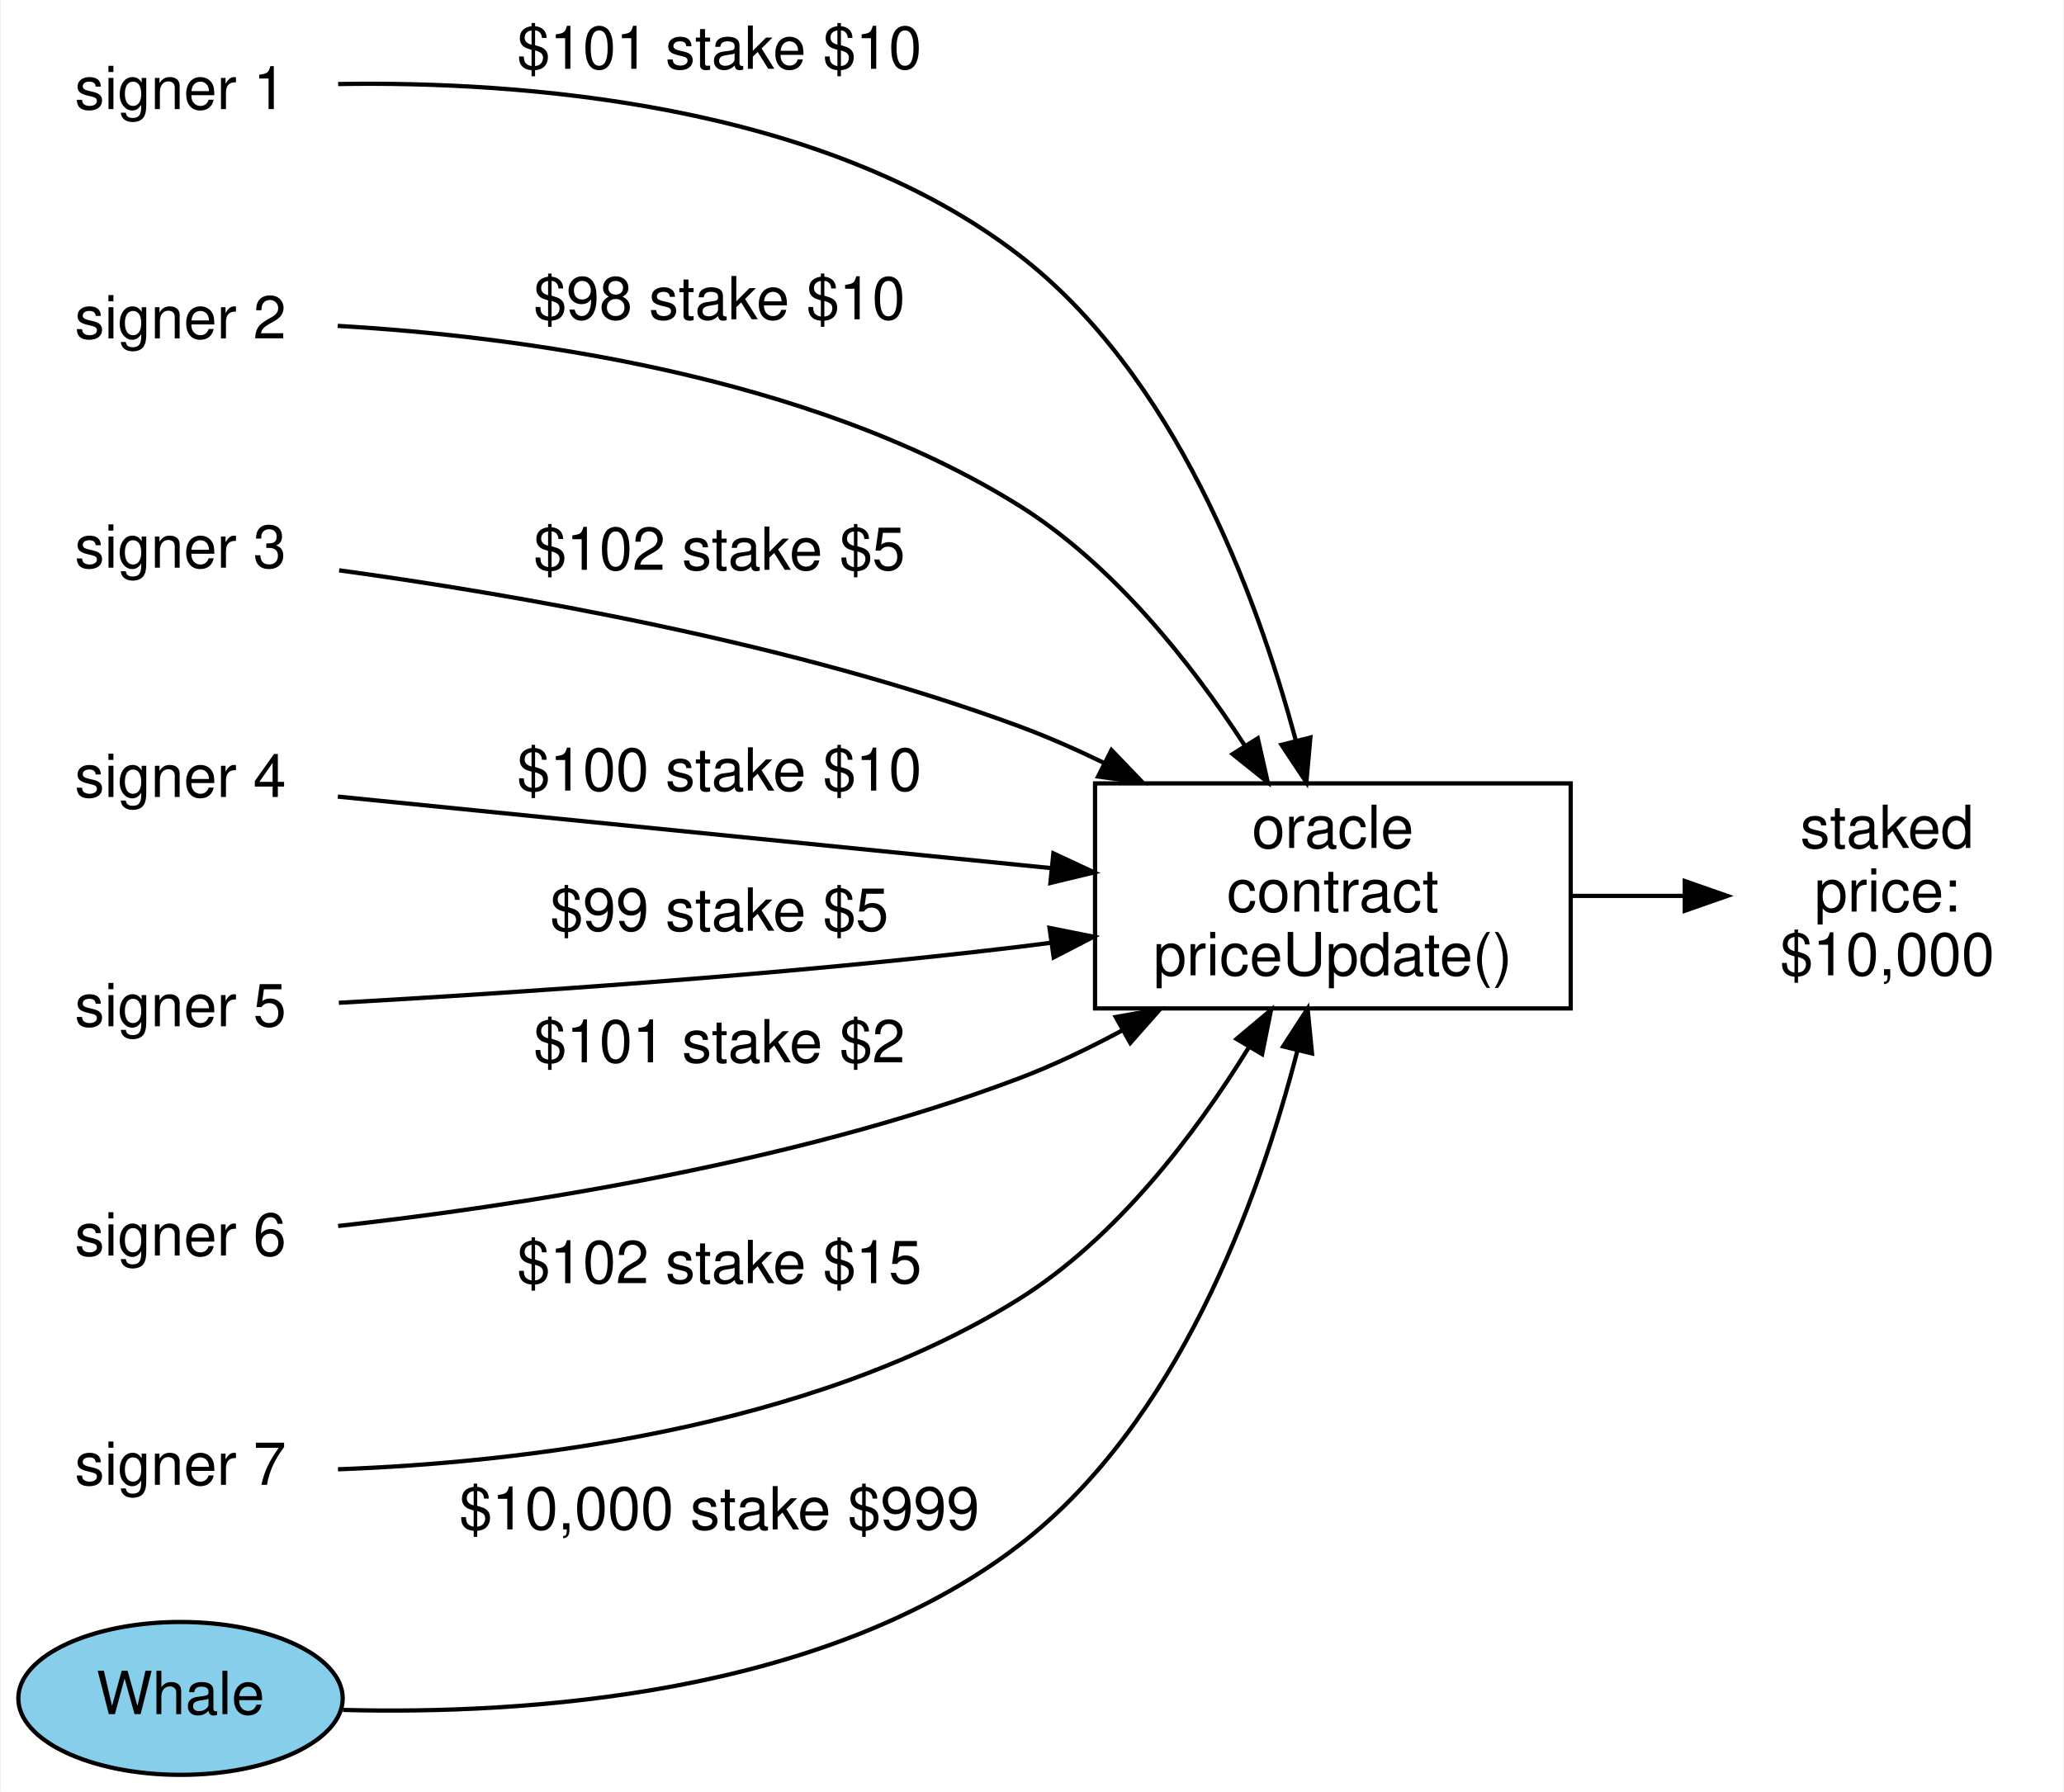
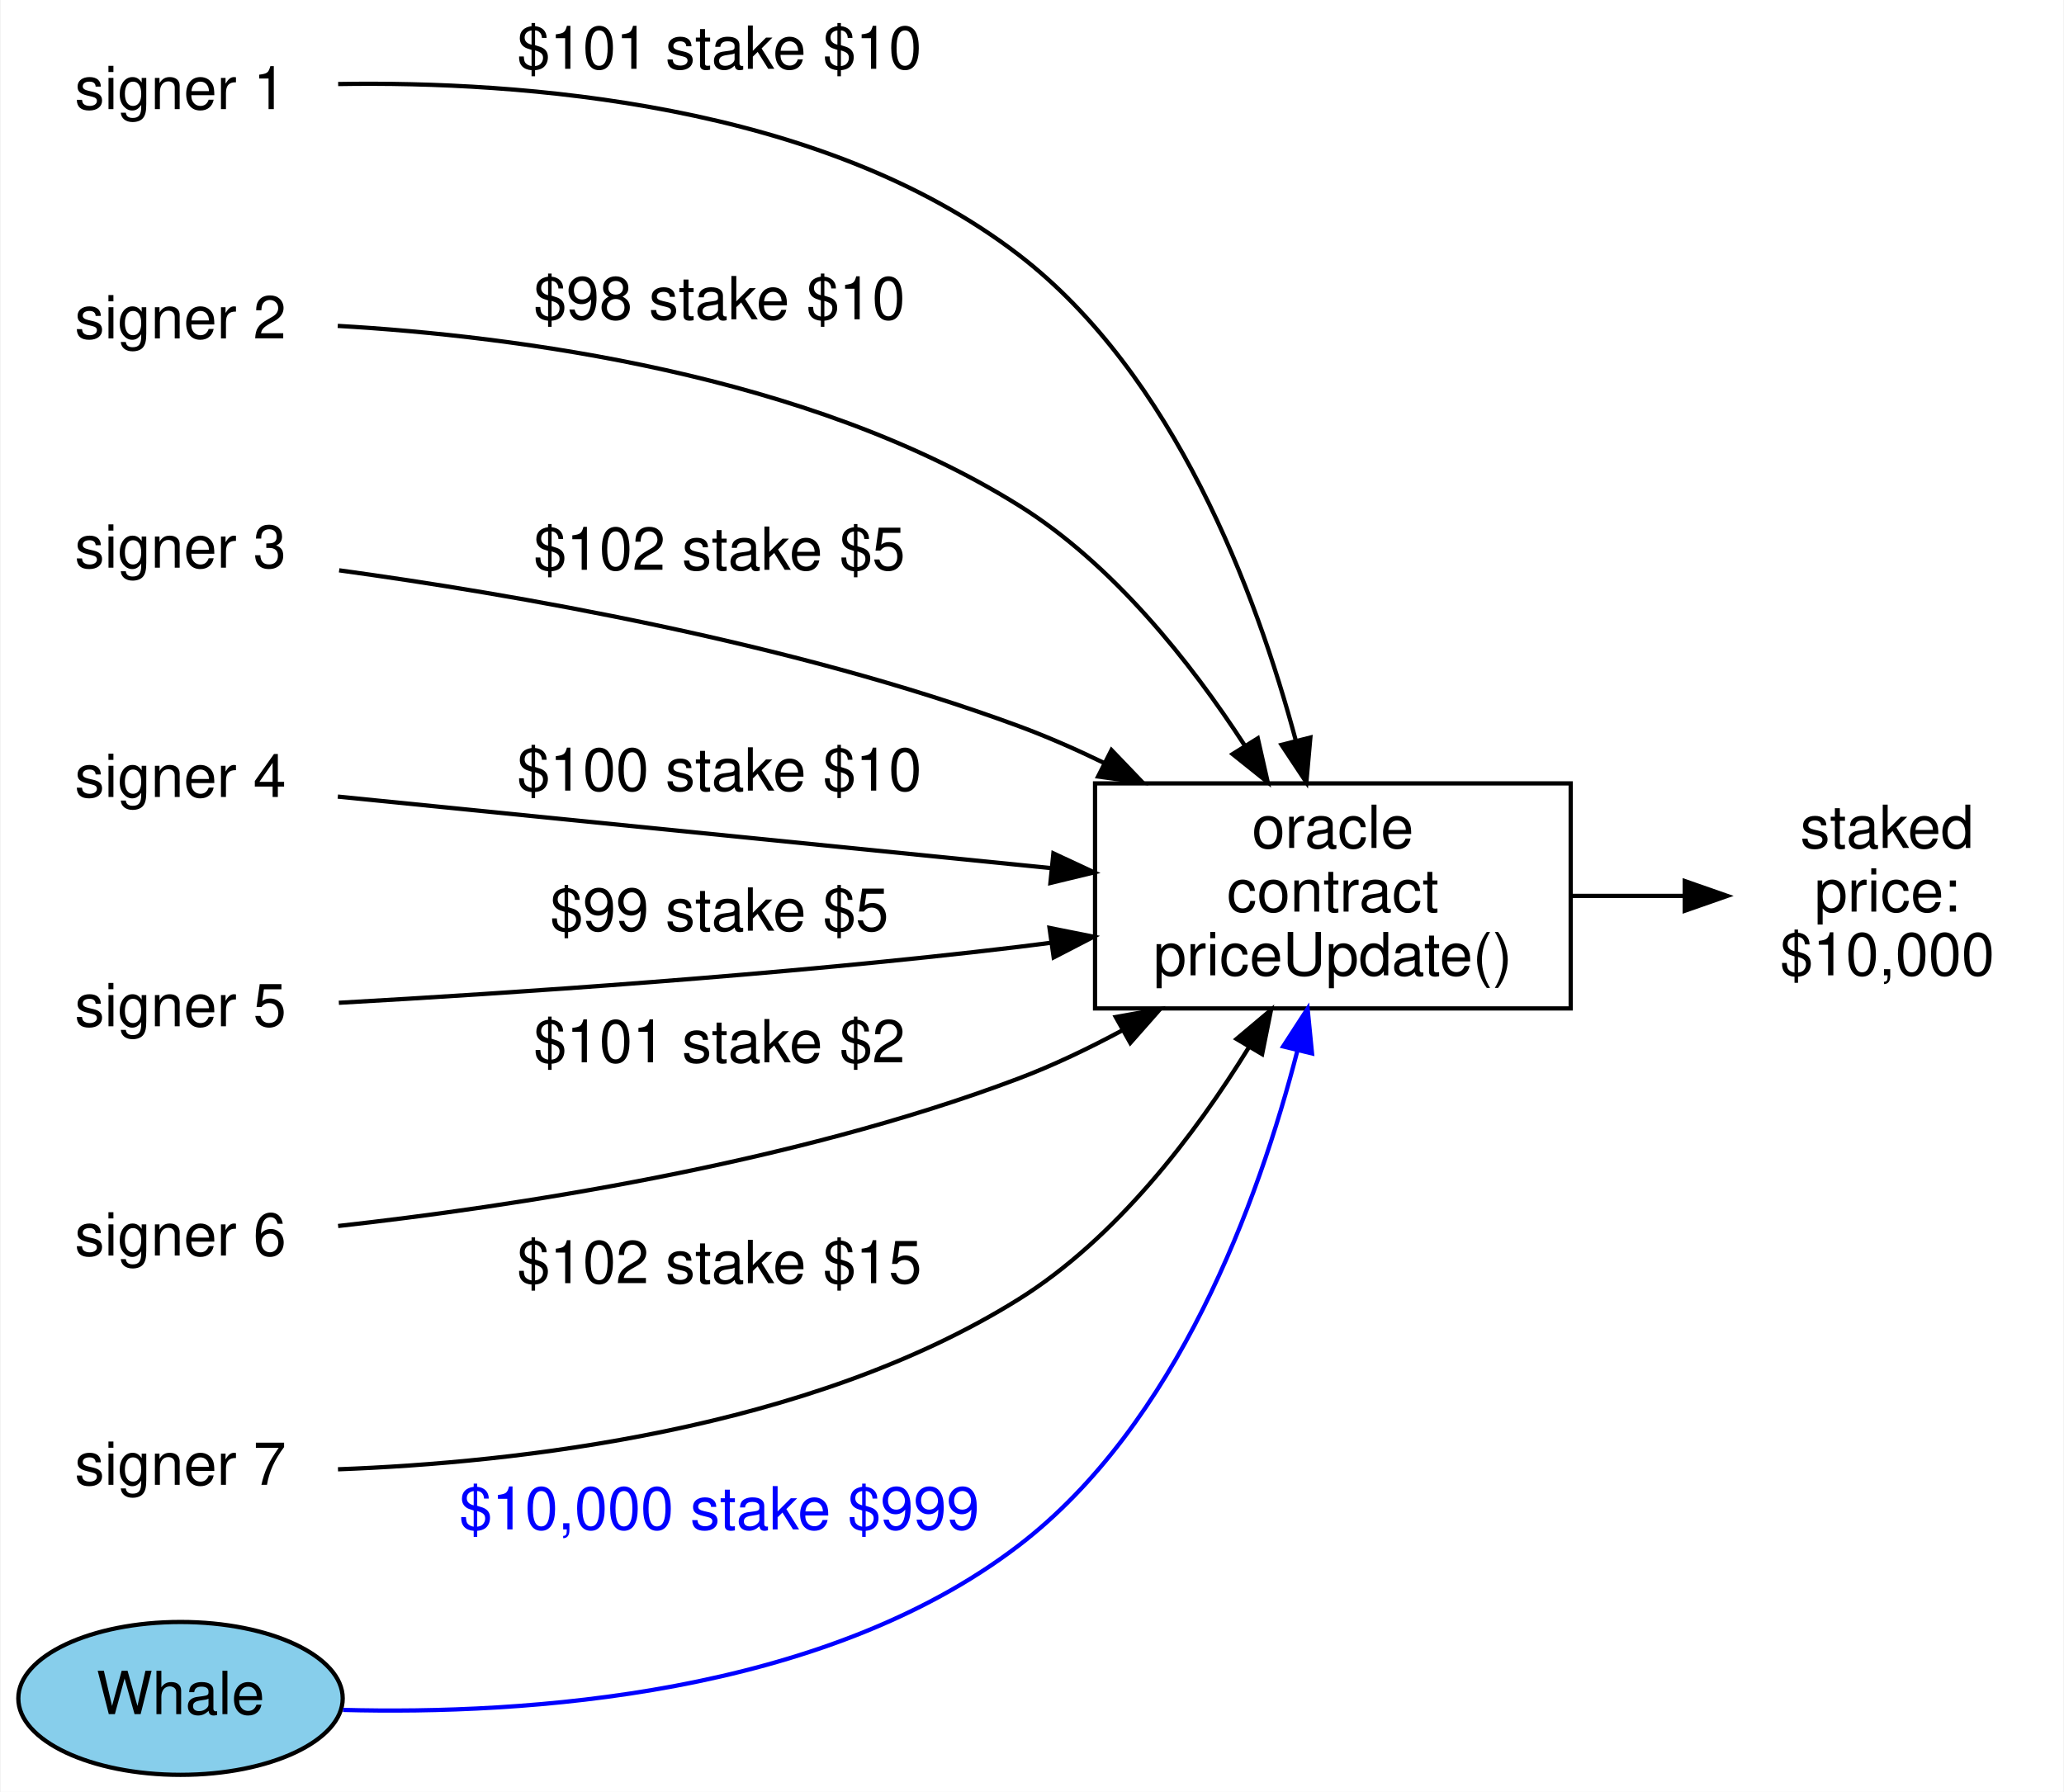
<svg xmlns="http://www.w3.org/2000/svg" width="486pt" height="422pt" viewBox="0.00 0.00 485.69 422.00">
  <g id="page0,1_graph0" class="graph" transform="scale(1 1) rotate(0) translate(4 418)">
    <polygon fill="white" stroke="transparent" points="-4,4 -4,-418 481.69,-418 481.69,4 -4,4" />
    <g id="node1" class="node">
      <polygon fill="none" stroke="black" points="365.69,-233.5 253.69,-233.5 253.69,-180.5 365.69,-180.5 365.69,-233.5" />
      <text text-anchor="middle" x="309.69" y="-218.3" font-family="Helvetica,sans-Serif" font-size="14.00">oracle</text>
      <text text-anchor="middle" x="309.69" y="-203.3" font-family="Helvetica,sans-Serif" font-size="14.00">contract</text>
      <text text-anchor="middle" x="309.69" y="-188.3" font-family="Helvetica,sans-Serif" font-size="14.00">priceUpdate()</text>
    </g>
    <g id="node10" class="node">
      <text text-anchor="middle" x="440.19" y="-218.3" font-family="Helvetica,sans-Serif" font-size="14.00">staked</text>
      <text text-anchor="middle" x="440.19" y="-203.3" font-family="Helvetica,sans-Serif" font-size="14.00">price:</text>
      <text text-anchor="middle" x="440.19" y="-188.3" font-family="Helvetica,sans-Serif" font-size="14.00">$10,000</text>
    </g>
    <g id="edge9" class="edge">
      <path fill="none" stroke="black" d="M365.93,-207C374.74,-207 383.77,-207 392.35,-207" />
      <polygon fill="black" stroke="black" points="392.55,-210.5 402.55,-207 392.55,-203.5 392.55,-210.5" />
    </g>
    <g id="node2" class="node">
      <text text-anchor="middle" x="38.35" y="-392.3" font-family="Helvetica,sans-Serif" font-size="14.00">signer 1</text>
    </g>
    <g id="edge1" class="edge">
      <path fill="none" stroke="black" d="M75.47,-398.21C118.1,-398.91 189.05,-393.89 235.69,-358 272.35,-329.8 291.62,-278.47 300.97,-243.57" />
      <polygon fill="black" stroke="black" points="304.39,-244.3 303.45,-233.75 297.6,-242.58 304.39,-244.3" />
      <text text-anchor="middle" x="165.19" y="-401.8" font-family="Helvetica,sans-Serif" font-size="14.00">$101 stake $10</text>
    </g>
    <g id="node3" class="node">
      <text text-anchor="middle" x="38.35" y="-338.3" font-family="Helvetica,sans-Serif" font-size="14.00">signer 2</text>
    </g>
    <g id="edge2" class="edge">
      <path fill="none" stroke="black" d="M75.37,-341.25C116.94,-338.85 185.96,-330.03 235.69,-299 257.89,-285.15 276.18,-262.06 288.9,-242.48" />
      <polygon fill="black" stroke="black" points="292.01,-244.11 294.35,-233.78 286.08,-240.4 292.01,-244.11" />
      <text text-anchor="middle" x="165.19" y="-342.8" font-family="Helvetica,sans-Serif" font-size="14.00">$98 stake $10</text>
    </g>
    <g id="node4" class="node">
      <text text-anchor="middle" x="38.35" y="-284.3" font-family="Helvetica,sans-Serif" font-size="14.00">signer 3</text>
    </g>
    <g id="edge3" class="edge">
      <path fill="none" stroke="black" d="M75.7,-283.68C115.8,-278.18 181.79,-266.89 235.69,-247 242.4,-244.52 249.25,-241.51 255.93,-238.26" />
      <polygon fill="black" stroke="black" points="257.56,-241.35 264.9,-233.7 254.4,-235.11 257.56,-241.35" />
      <text text-anchor="middle" x="165.19" y="-283.8" font-family="Helvetica,sans-Serif" font-size="14.00">$102 stake $5</text>
    </g>
    <g id="node5" class="node">
      <text text-anchor="middle" x="38.35" y="-230.3" font-family="Helvetica,sans-Serif" font-size="14.00">signer 4</text>
    </g>
    <g id="edge4" class="edge">
      <path fill="none" stroke="black" d="M75.39,-230.39C118.28,-226.09 190.72,-218.83 243.52,-213.53" />
      <polygon fill="black" stroke="black" points="243.88,-217.02 253.48,-212.54 243.18,-210.05 243.88,-217.02" />
      <text text-anchor="middle" x="165.19" y="-231.8" font-family="Helvetica,sans-Serif" font-size="14.00">$100 stake $10</text>
    </g>
    <g id="node6" class="node">
      <text text-anchor="middle" x="38.35" y="-176.3" font-family="Helvetica,sans-Serif" font-size="14.00">signer 5</text>
    </g>
    <g id="edge5" class="edge">
      <path fill="none" stroke="black" d="M75.63,-181.83C115.1,-184.04 180.03,-188.31 235.69,-195 238.2,-195.3 240.76,-195.63 243.34,-195.97" />
      <polygon fill="black" stroke="black" points="242.97,-199.46 253.36,-197.39 243.95,-192.52 242.97,-199.46" />
      <text text-anchor="middle" x="165.19" y="-198.8" font-family="Helvetica,sans-Serif" font-size="14.00">$99 stake $5</text>
    </g>
    <g id="node7" class="node">
      <text text-anchor="middle" x="38.35" y="-122.3" font-family="Helvetica,sans-Serif" font-size="14.00">signer 6</text>
    </g>
    <g id="edge6" class="edge">
      <path fill="none" stroke="black" d="M75.46,-129.26C115.63,-133.74 181.95,-143.66 235.69,-164 243.89,-167.1 252.22,-171.09 260.19,-175.38" />
      <polygon fill="black" stroke="black" points="258.57,-178.48 269,-180.33 261.99,-172.38 258.57,-178.48" />
      <text text-anchor="middle" x="165.19" y="-167.8" font-family="Helvetica,sans-Serif" font-size="14.00">$101 stake $2</text>
    </g>
    <g id="node8" class="node">
      <text text-anchor="middle" x="38.35" y="-68.3" font-family="Helvetica,sans-Serif" font-size="14.00">signer 7</text>
    </g>
    <g id="edge7" class="edge">
      <path fill="none" stroke="black" d="M75.43,-71.96C117.05,-73.49 186.12,-81.04 235.69,-112 258.74,-126.4 277.28,-150.85 289.91,-171.34" />
      <polygon fill="black" stroke="black" points="287.01,-173.31 295.12,-180.13 293.03,-169.74 287.01,-173.31" />
      <text text-anchor="middle" x="165.19" y="-115.8" font-family="Helvetica,sans-Serif" font-size="14.00">$102 stake $15</text>
    </g>
    <g id="node9" class="node">
      <ellipse fill="skyblue" stroke="black" cx="38.35" cy="-18" rx="38.19" ry="18" />
      <text text-anchor="middle" x="38.35" y="-14.3" font-family="Helvetica,sans-Serif" font-size="14.00">Whale</text>
    </g>
    <g id="edge8" class="edge">
-       <path fill="none" stroke="black" d="M76.61,-15.29C119.35,-14.16 189.47,-18.6 235.69,-54 273.02,-82.58 292.19,-135.06 301.32,-170.49" />
-       <polygon fill="black" stroke="black" points="297.98,-171.55 303.74,-180.44 304.78,-169.9 297.98,-171.55" />
-       <text text-anchor="middle" x="165.19" y="-57.8" font-family="Helvetica,sans-Serif" font-size="14.00">$10,000 stake $999</text>
+       <path fill="none" stroke="blue" d="M76.61,-15.29C119.35,-14.16 189.47,-18.6 235.69,-54 273.02,-82.58 292.19,-135.06 301.32,-170.49" />
+       <polygon fill="blue" stroke="blue" points="297.98,-171.55 303.74,-180.44 304.78,-169.9 297.98,-171.55" />
+       <text text-anchor="middle" x="165.19" y="-57.8" font-family="Helvetica,sans-Serif" font-size="14.00" fill="blue">$10,000 stake $999</text>
    </g>
  </g>
</svg>
